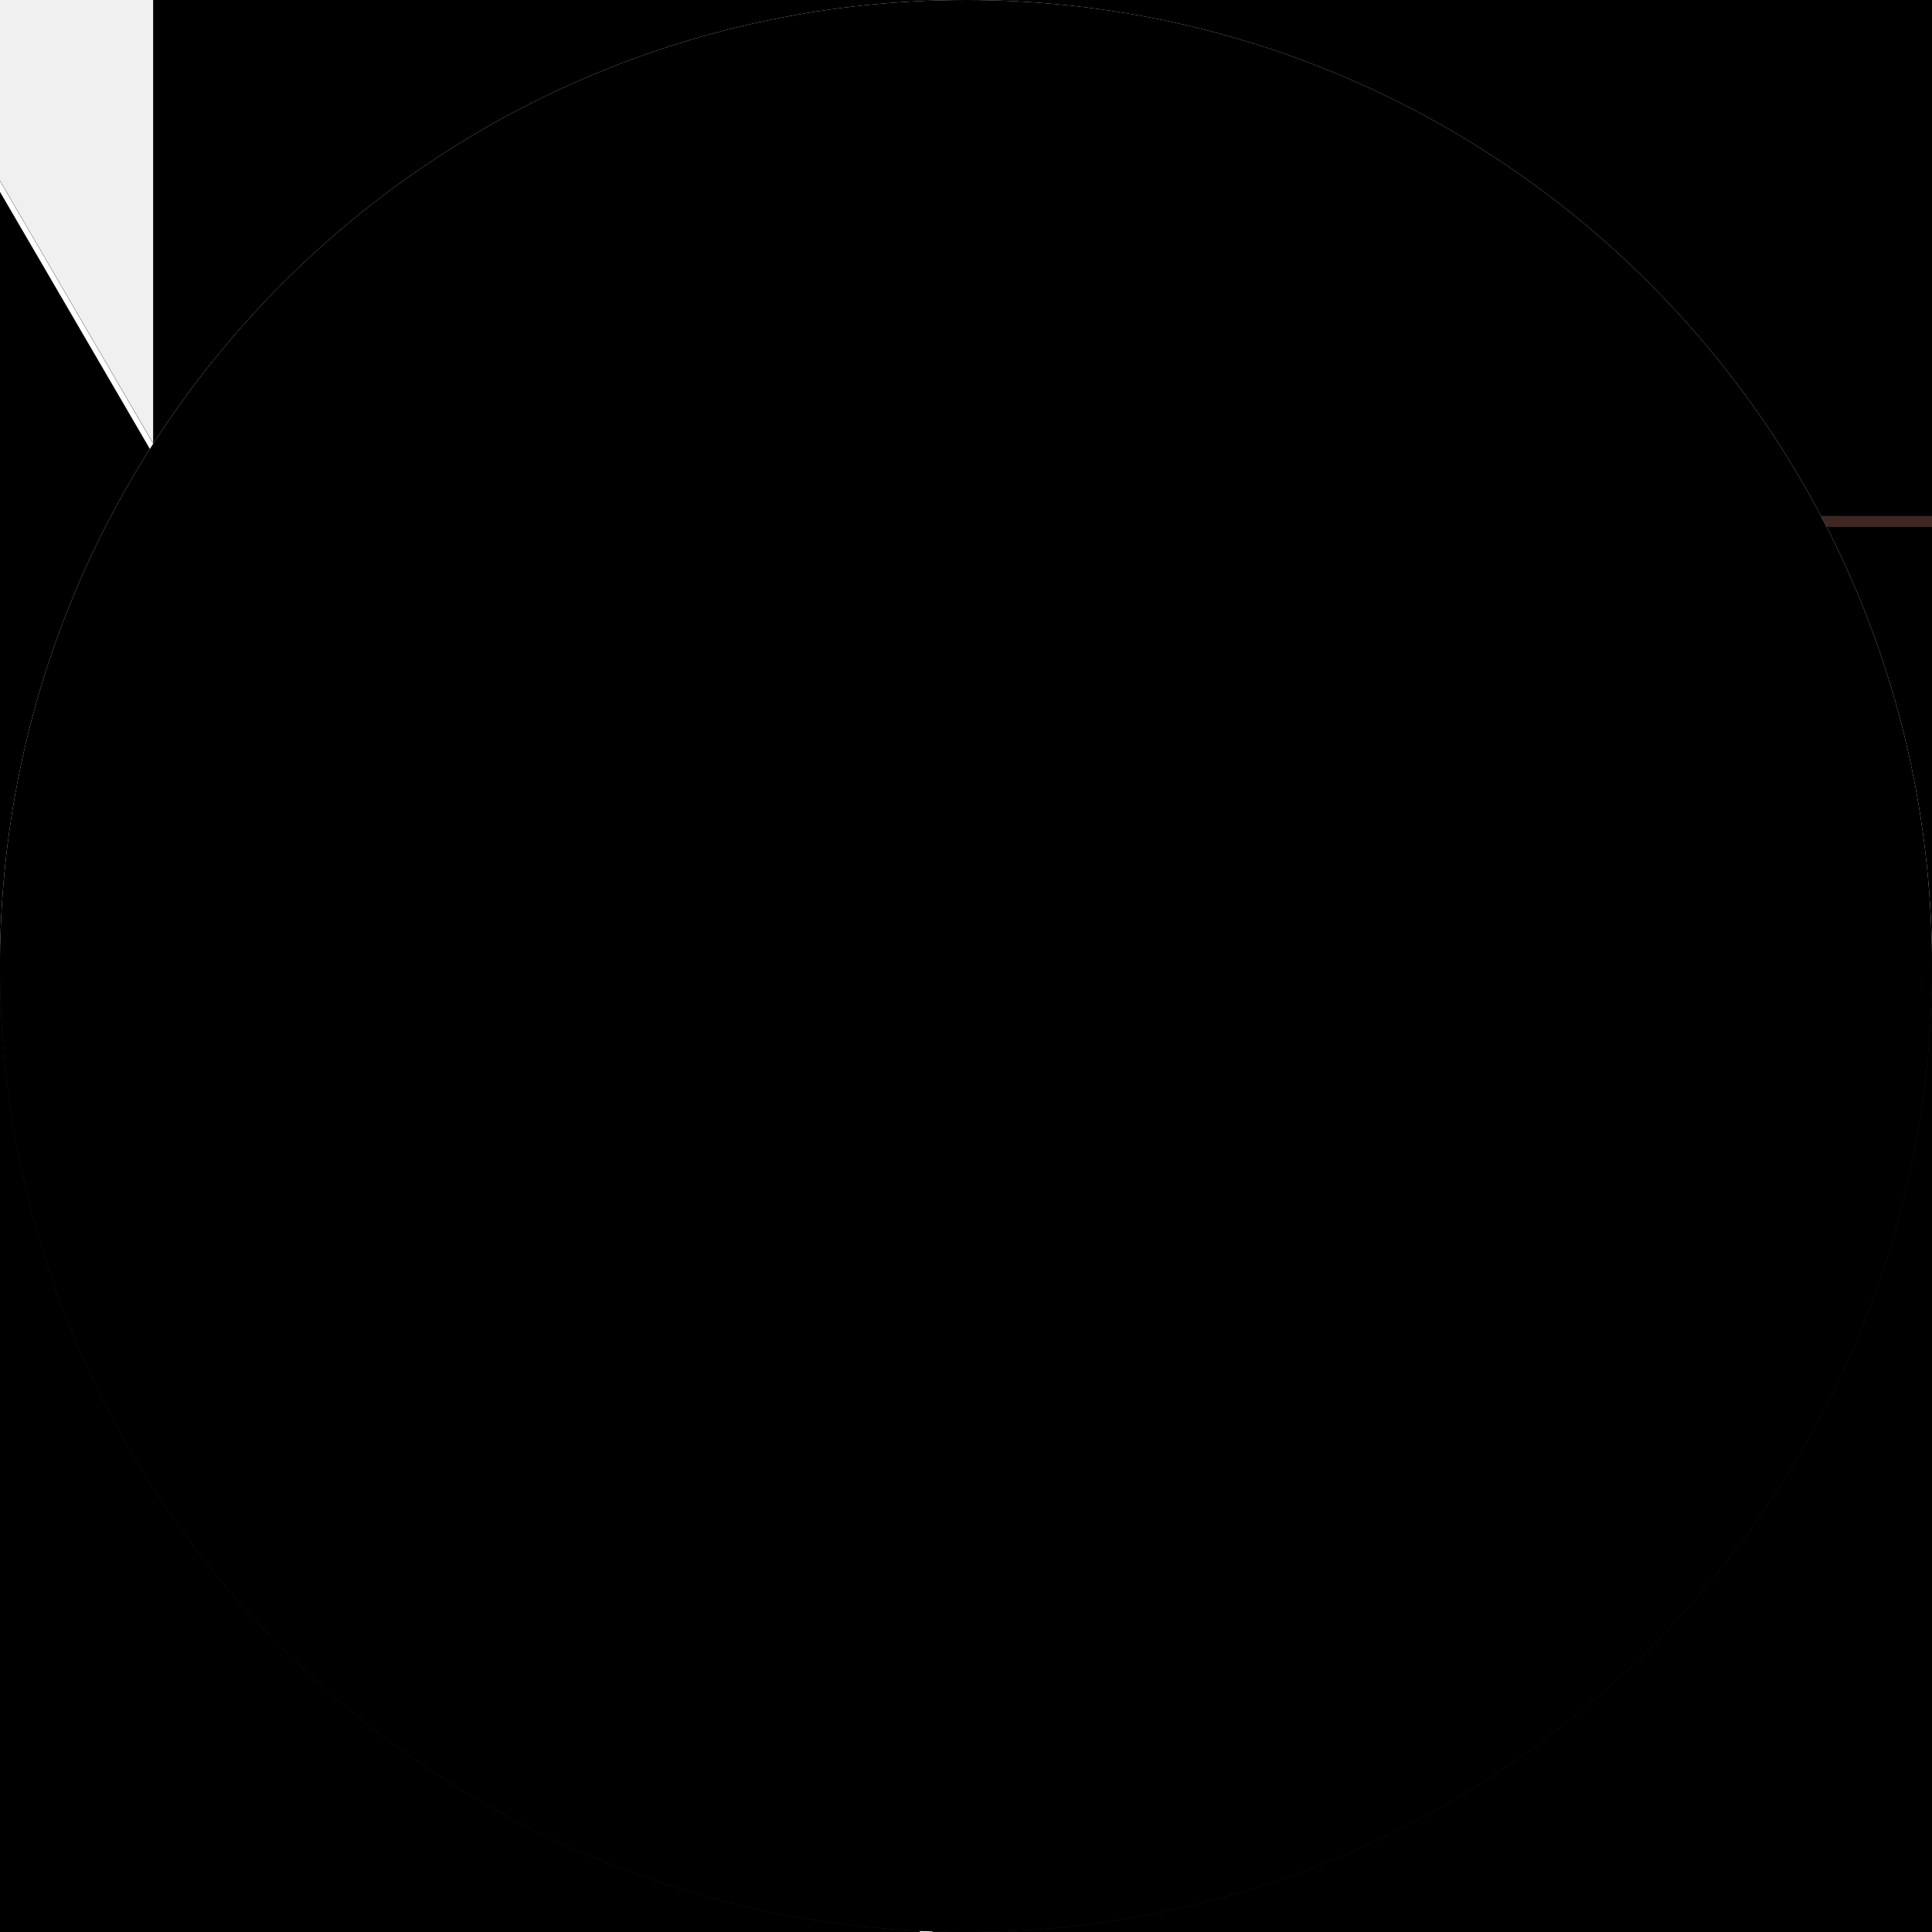
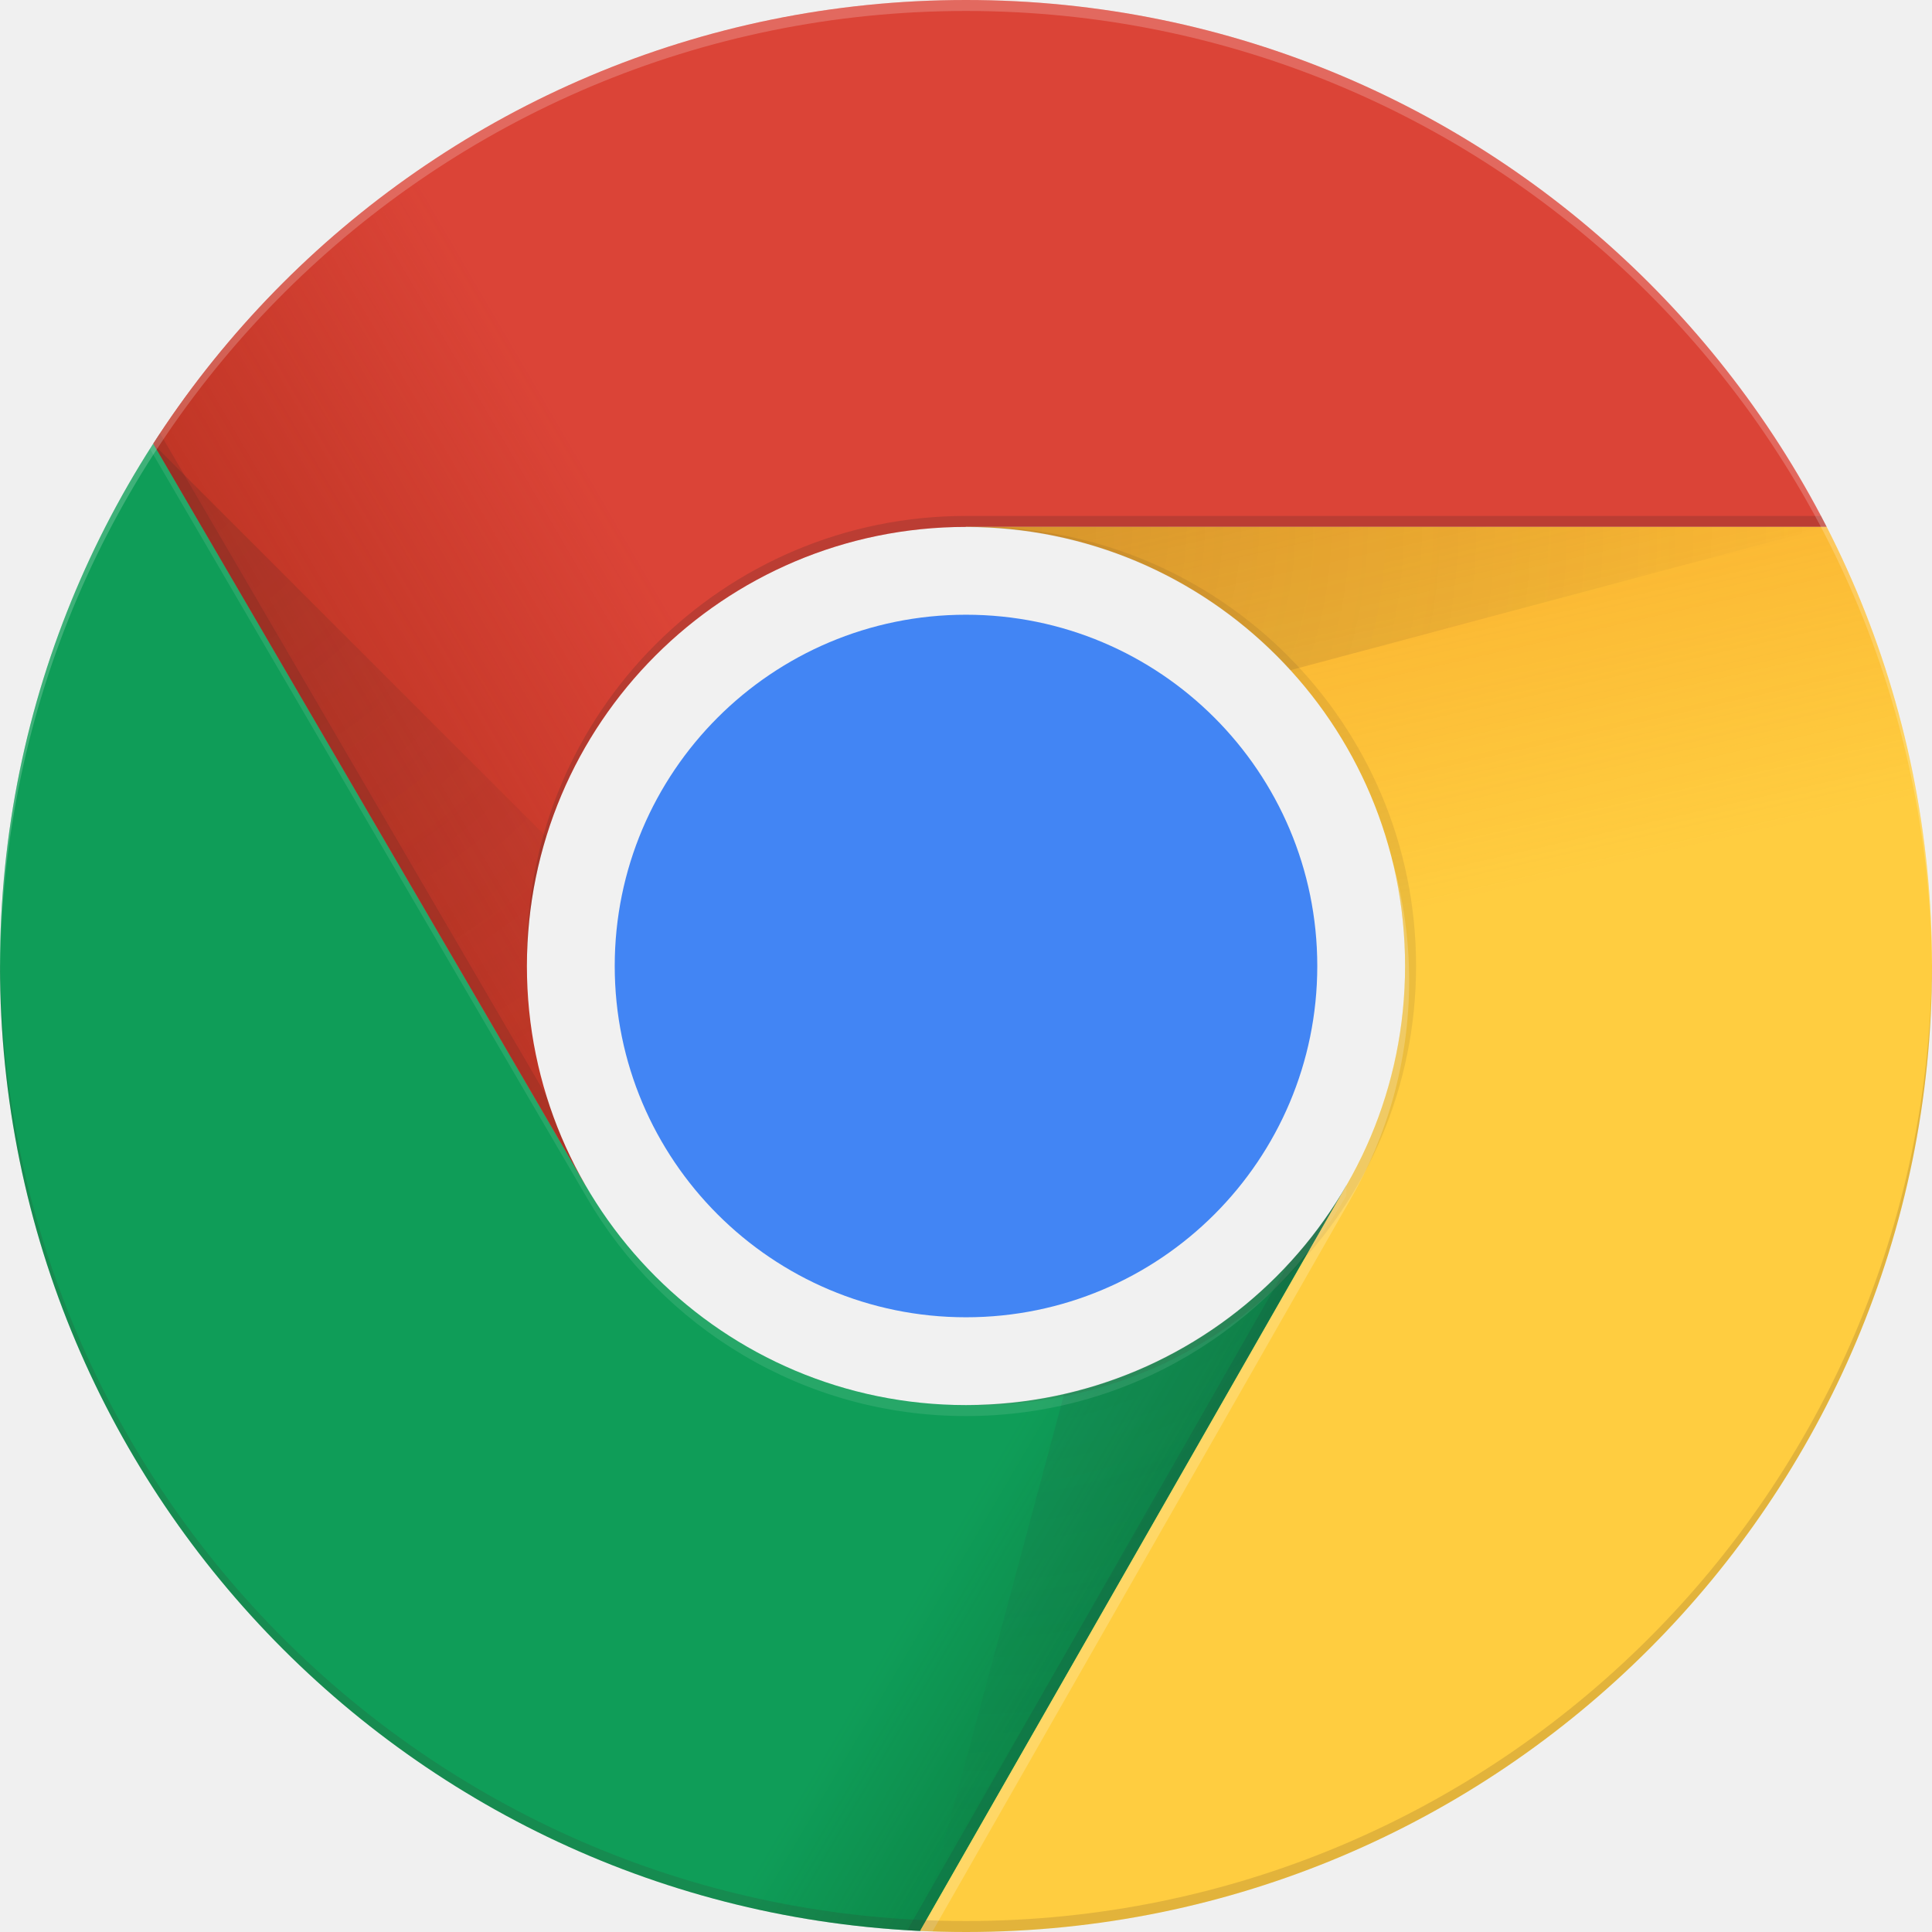
- <svg viewBox="1 1 176 176">
+ <svg xmlns="http://www.w3.org/2000/svg" xmlns:xlink="http://www.w3.org/1999/xlink" viewBox="1 1 176 176">
+   <style>.B{clip-path:url(#C)}.C{fill:#3e2723}.D{fill-opacity:.15}.E{fill-opacity:.2}</style>
  <defs>
-     <circle id="a" cy="96" cx="96" r="88" />
+     <circle id="A" cx="96" cy="96" r="88" />
+     <path id="B" d="M8 184h83.77l38.88-38.88V116h-69.3L8 24.48z" />
  </defs>
-   <clipPath id="b">
-     <use width="100%" overflow="visible" xlinkHref="#a" height="100%" />
+   <clipPath id="C">
+     <use xlink:href="#A" />
  </clipPath>
-   <g transform="translate(-7 -7)" clipPath="url(#b)">
-     <path d="m21.97 8v108h39.39l34.64-60h88v-48z" fill="#db4437" />
-     <linearGradient id="c" y2="44.354" gradientUnits="userSpaceOnUse" y1="75.021" x2="81.837" x1="29.337">
-       <stop stopColor="#A52714" stopOpacity=".6" offset="0" />
-       <stop stopColor="#A52714" stopOpacity="0" offset=".66" />
+   <g class="B" transform="translate(-7 -7)">
+     <path d="M21.97 8v108h39.4L96 56h88V8z" fill="#db4437" />
+     <linearGradient id="D" x1="29.34" x2="81.84" y1="75.02" y2="44.35" gradientUnits="userSpaceOnUse">
+       <stop stop-color="#a52714" stop-opacity=".6" offset="0" />
+       <stop stop-color="#a52714" stop-opacity="0" offset=".66" />
    </linearGradient>
-     <path d="m21.97 8v108h39.39l34.64-60h88v-48z" fill="url(#c)" />
-   </g>
-   <path clipPath="url(#b)" fillOpacity=".15" d="m62.31 115.65l-39.83-68.31-0.58 1 39.54 67.8z" transform="translate(-7 -7)" fill="#3e2723" />
-   <g transform="translate(-7 -7)" clipPath="url(#b)">
-     <path d="m8 184h83.77l38.88-38.88v-29.12h-69.29l-53.36-91.52z" fill="#0f9d58" />
-     <linearGradient id="d" y2="130.33" gradientUnits="userSpaceOnUse" y1="164.5" x2="52.538" x1="110.87">
-       <stop stopColor="#055524" stopOpacity=".4" offset="0" />
-       <stop stopColor="#055524" stopOpacity="0" offset=".33" />
+     <path d="M21.97 8v108h39.4L96 56h88V8z" fill="url(#D)" />
+     <path d="M62.3 115.6L22.48 47.3l-.58 1 39.54 67.8z" class="C D" />
+     <use xlink:href="#B" fill="#0f9d58" />
+     <linearGradient id="E" x1="110.9" x2="52.54" y1="164.5" y2="130.3" gradientUnits="userSpaceOnUse">
+       <stop stop-color="#055524" stop-opacity=".4" offset="0" />
+       <stop stop-color="#055524" stop-opacity="0" offset=".33" />
    </linearGradient>
-     <path d="m8 184h83.77l38.88-38.88v-29.12h-69.29l-53.36-91.52z" fill="url(#d)" />
-   </g>
-   <path clipPath="url(#b)" fillOpacity=".15" d="m129.84 117.33l-0.83-0.48-38.39 67.15h1.15l38.1-66.64z" transform="translate(-7 -7)" fill="#263238" />
-   <g transform="translate(-7 -7)" clipPath="url(#b)">
+     <path d="M8 184h83.77l38.88-38.88V116h-69.3L8 24.48z" fill="url(#E)" />
+     <path d="M129.8 117.3l-.83-.48-38.4 67.15h1.15l38.1-66.64z" fill="#263238" class="D" />
    <defs>
-       <path id="e" d="m8 184h83.77l38.88-38.88v-29.12h-69.29l-53.36-91.52z" />
+       <path id="F" d="M8 184h83.77l38.88-38.88V116h-69.3L8 24.48z" />
    </defs>
-     <clipPath id="f">
-       <use width="100%" overflow="visible" xlinkHref="#e" height="100%" />
+     <clipPath id="G">
+       <use xlink:href="#F" />
    </clipPath>
-     <g clipPath="url(#f)">
-       <path d="m96 56l34.65 60-38.88 68h92.23v-128z" fill="#ffcd40" />
-       <linearGradient id="g" y2="114.13" gradientUnits="userSpaceOnUse" y1="49.804" x2="136.55" x1="121.86">
-         <stop stopColor="#EA6100" stopOpacity=".3" offset="0" />
-         <stop stopColor="#EA6100" stopOpacity="0" offset=".66" />
+     <g clip-path="url(#G)">
+       <path d="M96 56l34.65 60-38.88 68H184V56z" fill="#ffcd40" />
+       <linearGradient id="H" x1="121.9" x2="136.6" y1="49.8" y2="114.1" gradientUnits="userSpaceOnUse">
+         <stop stop-color="#ea6100" stop-opacity=".3" offset="0" />
+         <stop stop-color="#ea6100" stop-opacity="0" offset=".66" />
      </linearGradient>
-       <path d="m96 56l34.65 60-38.88 68h92.23v-128z" fill="url(#g)" />
+       <path d="M96 56l34.65 60-38.88 68H184V56z" fill="url(#H)" />
+     </g>
+     <path d="M96 56l34.65 60-38.88 68H184V56z" fill="#ffcd40" />
+     <path d="M96 56l34.65 60-38.88 68H184V56z" fill="url(#H)" />
+     <defs>
+       <path id="I" d="M96 56l34.65 60-38.88 68H184V56z" />
+     </defs>
+     <clipPath id="J">
+       <use xlink:href="#I" />
+     </clipPath>
+     <g clip-path="url(#J)">
+       <path d="M21.97 8v108h39.4L96 56h88V8z" fill="#db4437" />
+       <path d="M21.97 8v108h39.4L96 56h88V8z" fill="url(#D)" />
    </g>
  </g>
-   <g transform="translate(-7 -7)" clipPath="url(#b)">
-     <path d="m96 56l34.65 60-38.88 68h92.23v-128z" fill="#ffcd40" />
-     <path d="m96 56l34.65 60-38.88 68h92.23v-128z" fill="url(#g)" />
-   </g>
-   <g transform="translate(-7 -7)" clipPath="url(#b)">
-     <defs>
-       <path id="i" d="m96 56l34.65 60-38.88 68h92.23v-128z" />
-     </defs>
-     <clipPath id="j">
-       <use width="100%" overflow="visible" xlinkHref="#i" height="100%" />
-     </clipPath>
-     <g clipPath="url(#j)">
-       <path d="m21.97 8v108h39.39l34.64-60h88v-48z" fill="#db4437" />
-       <path d="m21.97 8v108h39.39l34.64-60h88v-48z" fill="url(#c)" />
+   <radialGradient id="K" cx="668.2" cy="55.95" r="84.08" gradientTransform="translate(-576)" gradientUnits="userSpaceOnUse">
+     <stop stop-color="#3e2723" stop-opacity=".2" offset="0" />
+     <stop stop-color="#3e2723" stop-opacity="0" offset="1" />
+   </radialGradient>
+   <g transform="translate(-7 -7)">
+     <path d="M96 56v20.95L174.4 56z" fill="url(#K)" class="B" />
+     <g class="B">
+       <defs>
+         <path id="L" d="M21.97 8v40.34L61.36 116 96 56h88V8z" />
+       </defs>
+       <clipPath id="M">
+         <use xlink:href="#L" />
+       </clipPath>
+       <g clip-path="url(#M)">
+         <use xlink:href="#B" fill="#0f9d58" />
+         <path d="M8 184h83.77l38.88-38.88V116h-69.3L8 24.48z" fill="url(#E)" />
+       </g>
    </g>
  </g>
-   <radialGradient id="l" gradientUnits="userSpaceOnUse" cy="55.948" cx="668.18" gradientTransform="translate(-576)" r="84.078">
-     <stop stopColor="#3E2723" stopOpacity=".2" offset="0" />
-     <stop stopColor="#3E2723" stopOpacity="0" offset="1" />
+   <radialGradient id="N" cx="597.9" cy="48.52" r="78.04" gradientTransform="translate(-576)" gradientUnits="userSpaceOnUse">
+     <stop stop-color="#3e2723" stop-opacity=".2" offset="0" />
+     <stop stop-color="#3e2723" stop-opacity="0" offset="1" />
  </radialGradient>
-   <path clipPath="url(#b)" d="m96 56v20.95l78.4-20.95z" transform="translate(-7 -7)" fill="url(#l)" />
-   <g transform="translate(-7 -7)" clipPath="url(#b)">
-     <defs>
-       <path id="m" d="m21.97 8v40.34l39.39 67.66 34.64-60h88v-48z" />
-     </defs>
-     <clipPath id="n">
-       <use width="100%" overflow="visible" xlinkHref="#m" height="100%" />
-     </clipPath>
-     <g clipPath="url(#n)">
-       <path d="m8 184h83.77l38.88-38.88v-29.12h-69.29l-53.36-91.52z" fill="#0f9d58" />
-       <path d="m8 184h83.77l38.88-38.88v-29.12h-69.29l-53.36-91.52z" fill="url(#d)" />
+   <path transform="translate(-7 -7)" d="M21.97 48.45l57.25 57.24L61.36 116z" fill="url(#N)" class="B" />
+   <radialGradient id="O" cx="671.8" cy="96.14" r="87.87" gradientTransform="translate(-576)" gradientUnits="userSpaceOnUse">
+     <stop stop-color="#263238" stop-opacity=".2" offset="0" />
+     <stop stop-color="#263238" stop-opacity="0" offset="1" />
+   </radialGradient>
+   <g transform="translate(-7 -7)">
+     <path d="M91.83 183.9l20.96-78.2 17.86 10.3z" fill="url(#O)" class="B" />
+     <g class="B">
+       <circle cx="96" cy="96" r="40" fill="#f1f1f1" />
+       <circle cx="96" cy="96" r="32" fill="#4285f4" />
+       <path d="M96 55c-22.1 0-40 17.9-40 40v1c0-22.1 17.9-40 40-40h88v-1H96z" class="C E" />
+       <path d="M130.6 116c-6.92 11.94-19.8 20-34.6 20-14.8 0-27.7-8.06-34.6-20h-.04L8 24.48v1L61.4 117c6.92 11.94 19.8 20 34.6 20 14.8 0 27.68-8.05 34.6-20h.05v-1h-.06z" fill="#fff" fill-opacity=".1" />
+       <path d="M97 56c-.17 0-.33.02-.5.03C118.36 56.3 136 74.08 136 96s-17.64 39.7-39.5 39.97c.17 0 .33.03.5.03 22.1 0 40-17.9 40-40s-17.9-40-40-40z" opacity=".1" class="C" />
+       <path d="M131 117.3c3.4-5.88 5.37-12.68 5.37-19.96a39.87 39.87 0 0 0-1.87-12.09c.95 3.42 1.5 7 1.5 10.73 0 7.28-1.97 14.08-5.37 19.96l.02.04-38.88 68h1.16L131 117.3z" fill="#fff" class="E" />
+       <path d="M96 9c48.43 0 87.72 39.13 88 87.5 0-.17.01-.33.01-.5 0-48.6-39.4-88-88-88S8 47.4 8 96c0 .17.01.33.01.5C8.28 48.13 47.57 9 96 9z" fill="#fff" class="E" />
+       <path d="M96 183c48.43 0 87.72-39.13 88-87.5 0 .17.01.33.01.5 0 48.6-39.4 88-88 88S8 144.6 8 96c0-.17.01-.33.01-.5.27 48.37 39.56 87.5 88 87.5z" class="C D" />
    </g>
  </g>
-   <radialGradient id="p" gradientUnits="userSpaceOnUse" cy="48.52" cx="597.88" gradientTransform="translate(-576)" r="78.044">
-     <stop stopColor="#3E2723" stopOpacity=".2" offset="0" />
-     <stop stopColor="#3E2723" stopOpacity="0" offset="1" />
-   </radialGradient>
-   <path clipPath="url(#b)" d="m21.97 48.45l57.25 57.24-17.86 10.31z" transform="translate(-7 -7)" fill="url(#p)" />
-   <radialGradient id="q" gradientUnits="userSpaceOnUse" cy="96.138" cx="671.84" gradientTransform="translate(-576)" r="87.87">
-     <stop stopColor="#263238" stopOpacity=".2" offset="0" />
-     <stop stopColor="#263238" stopOpacity="0" offset="1" />
-   </radialGradient>
-   <path clipPath="url(#b)" d="m91.83 183.89l20.96-78.2 17.86 10.31z" transform="translate(-7 -7)" fill="url(#q)" />
-   <g transform="translate(-7 -7)" clipPath="url(#b)">
-     <circle cy="96" cx="96" r="40" fill="#f1f1f1" />
-     <circle cy="96" cx="96" r="32" fill="#4285f4" />
-   </g>
-   <g transform="translate(-7 -7)" clipPath="url(#b)">
-     <path fillOpacity=".2" d="m96 55c-22.09 0-40 17.91-40 40v1c0-22.09 17.91-40 40-40h88v-1h-88z" fill="#3e2723" />
-     <path fillOpacity=".1" d="m130.6 116c-6.92 11.94-19.81 20-34.6 20-14.8 0-27.69-8.06-34.61-20h-0.04l-53.35-91.52v1l53.36 91.52h0.04c6.92 11.94 19.81 20 34.61 20 14.79 0 27.68-8.05 34.6-20h0.05v-1h-0.06z" fill="#fff" />
-     <path opacity=".1" d="m97 56c-0.17 0-0.33 0.02-0.5 0.03 21.86 0.27 39.5 18.05 39.5 39.97s-17.64 39.7-39.5 39.97c0.17 0 0.33 0.03 0.5 0.03 22.09 0 40-17.91 40-40s-17.91-40-40-40z" fill="#3e2723" />
-     <path fillOpacity=".2" d="m131 117.33c3.4-5.88 5.37-12.68 5.37-19.96 0-4.22-0.66-8.28-1.87-12.09 0.95 3.42 1.5 7.01 1.5 10.73 0 7.28-1.97 14.08-5.37 19.96l0.02 0.04-38.88 68h1.16l38.09-66.64-0.02-0.04z" fill="#fff" />
-   </g>
-   <g transform="translate(-7 -7)" clipPath="url(#b)">
-     <path fillOpacity=".2" d="m96 9c48.43 0 87.72 39.13 87.99 87.5 0-0.17 0.01-0.33 0.01-0.5 0-48.6-39.4-88-88-88s-88 39.4-88 88c0 0.17 0.01 0.33 0.01 0.5 0.27-48.37 39.56-87.5 87.99-87.5z" fill="#fff" />
-     <path fillOpacity=".15" d="m96 183c48.43 0 87.72-39.13 87.99-87.5 0 0.17 0.01 0.33 0.01 0.5 0 48.6-39.4 88-88 88s-88-39.4-88-88c0-0.17 0.01-0.33 0.01-0.5 0.27 48.37 39.56 87.5 87.99 87.5z" fill="#3e2723" />
-   </g>
-   <radialGradient id="r" gradientUnits="userSpaceOnUse" cy="32.014" cx="34.286" gradientTransform="translate(-7 -7)" r="176.75">
-     <stop stopColor="#fff" stopOpacity=".1" offset="0" />
-     <stop stopColor="#fff" stopOpacity="0" offset="1" />
-   </radialGradient>
-   <circle cy="89" cx="89" r="88" fill="url(#r)" />
</svg>
